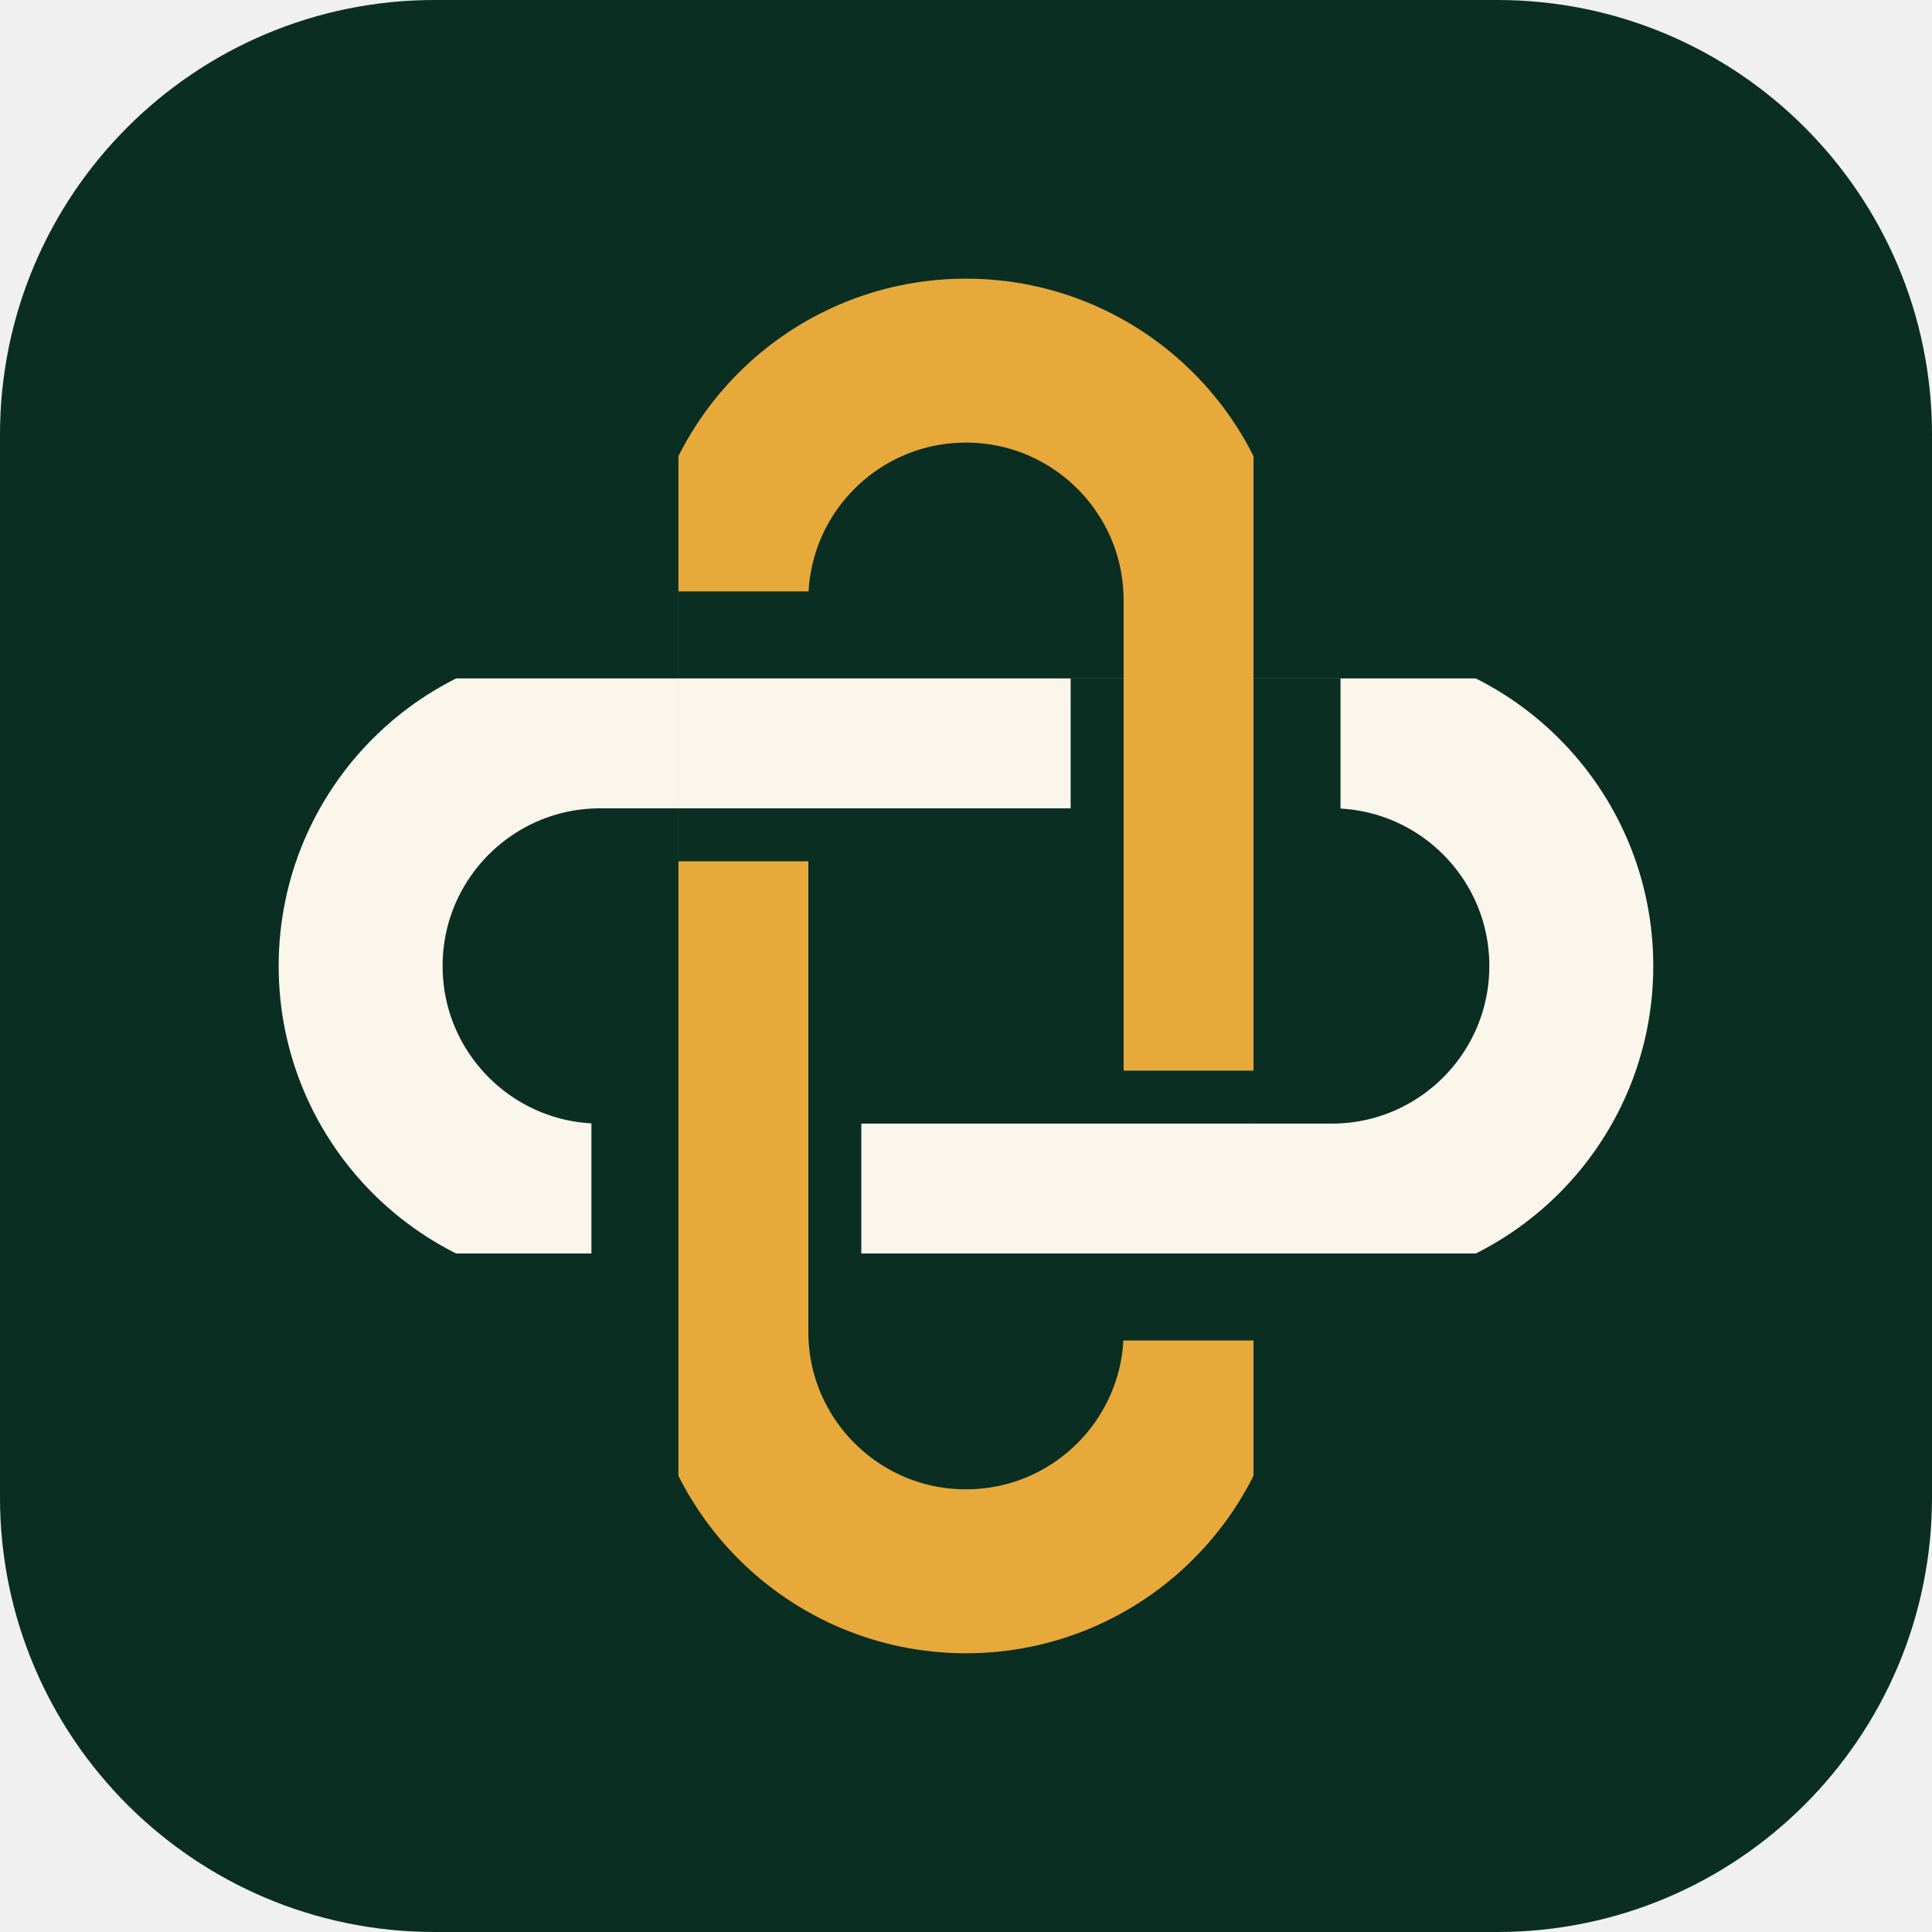
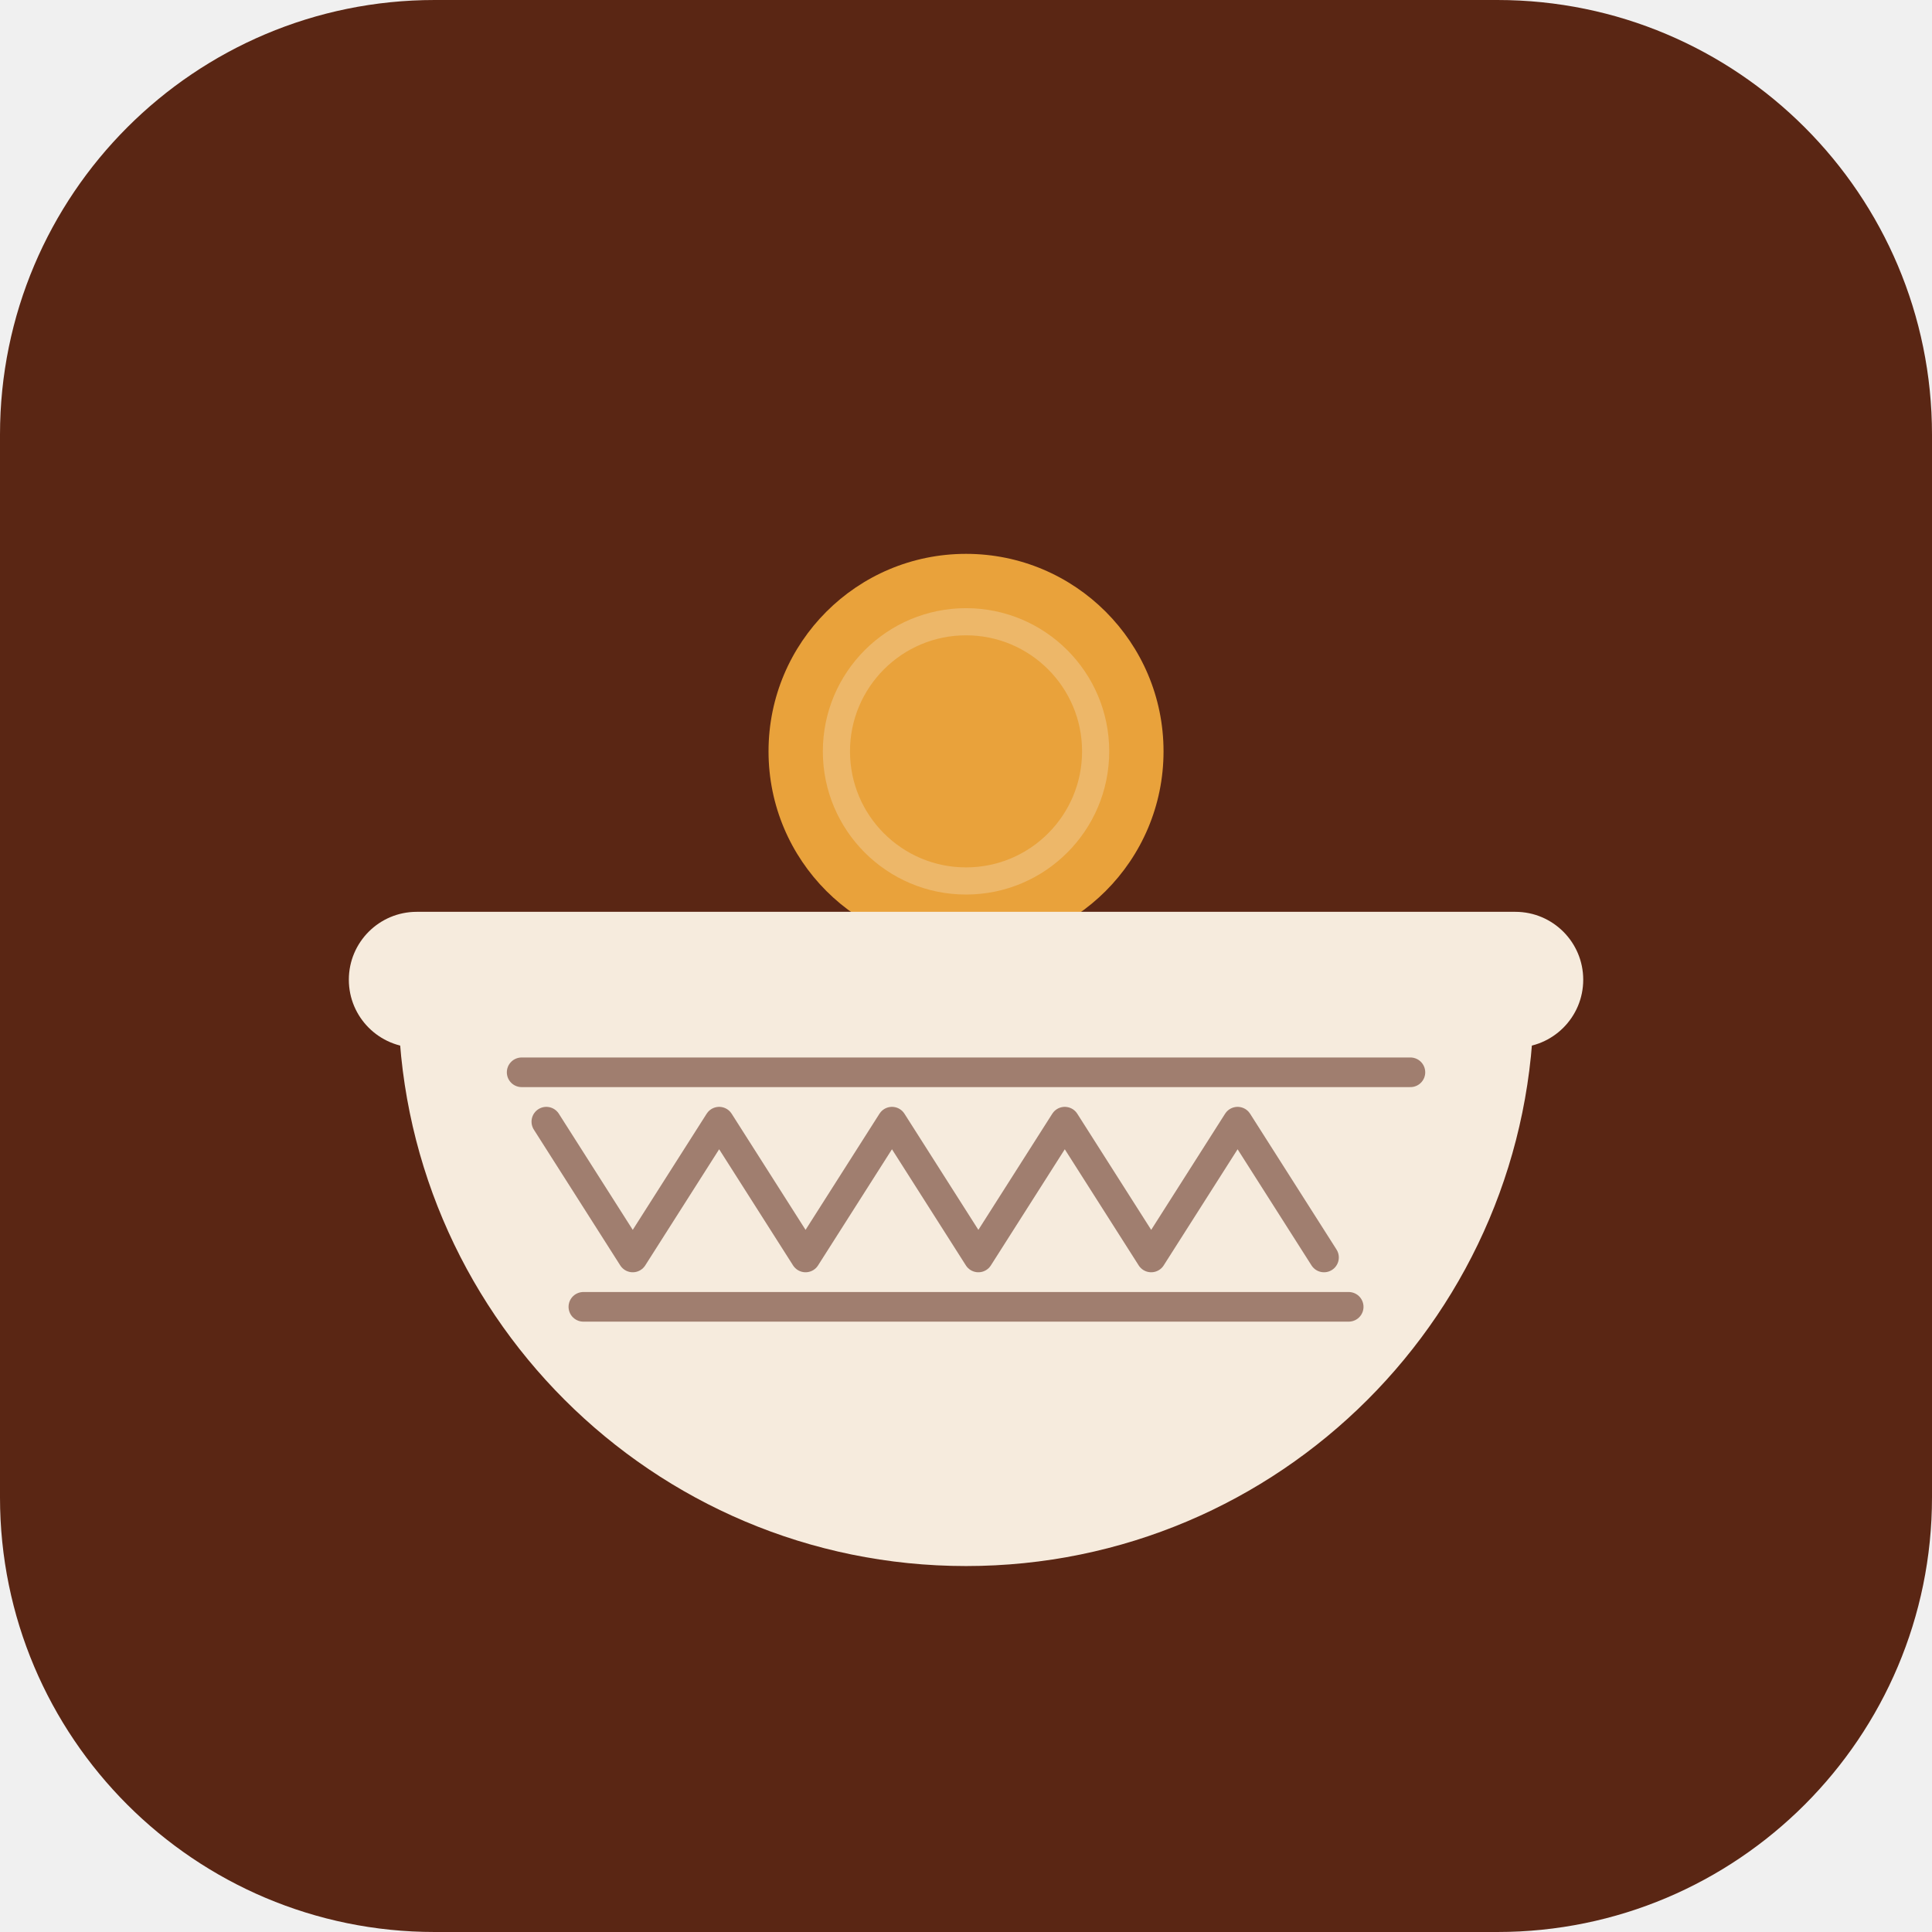
<svg xmlns="http://www.w3.org/2000/svg" viewBox="0 0 120 120" role="img" aria-label="TONTINE+">
-   <rect width="120" height="120" rx="27" fill="#0A2E22" />
-   <g transform="translate(13 13) scale(.7833)">
-     <defs>
-       <clipPath id="zvc">
-         <rect x="67.3" y="29.3" width="23.4" height="23.4" />
-         <rect x="29.3" y="67.3" width="23.4" height="23.4" />
-       </clipPath>
-       <clipPath id="zhc">
-         <rect x="29.3" y="29.3" width="23.4" height="23.4" />
-         <rect x="67.3" y="67.3" width="23.4" height="23.4" />
-       </clipPath>
-       <mask id="mhc">
-         <rect width="120" height="120" fill="#fff" />
-         <path d="M41.0 31.0V89.0A19.0 19.0 0 0 0 79.0 89.0V31.0A19.0 19.0 0 0 0 41.0 31.0Z" fill="none" stroke="#000" stroke-width="21.4" clip-path="url(#zvc)" />
-       </mask>
-       <mask id="mvc">
-         <rect width="120" height="120" fill="#fff" />
-         <path d="M31.0 41.0H89.0A19.0 19.0 0 0 1 89.0 79.0H31.0A19.0 19.0 0 0 1 31.0 41.0Z" fill="none" stroke="#000" stroke-width="21.4" clip-path="url(#zhc)" />
-       </mask>
-     </defs>
-     <path d="M31.0 41.0H89.0A19.0 19.0 0 0 1 89.0 79.0H31.0A19.0 19.0 0 0 1 31.0 41.0Z" fill="none" stroke="#FBF6EC" stroke-width="13" mask="url(#mhc)" />
-     <path d="M41.0 31.0V89.0A19.0 19.0 0 0 0 79.0 89.0V31.0A19.0 19.0 0 0 0 41.0 31.0Z" fill="none" stroke="#E8A93B" stroke-width="13" mask="url(#mvc)" />
+   <rect width="120" height="120" rx="27" fill="#5A2614" />
+   <g transform="translate(14 16) scale(.7667)">
+     <circle cx="60" cy="40" r="16" fill="#E9A23B" />
+     <circle cx="60" cy="40" r="10.5" fill="none" stroke="#F6EBDD" stroke-opacity=".28" stroke-width="2.2" />
+     <path d="M14 60H106A46 46 0 0 1 14 60Z" fill="#F6EBDD" />
+     <rect x="10" y="53" width="100" height="11" rx="5.5" fill="#F6EBDD" />
+     <g fill="none" stroke="#5A2614" stroke-opacity=".55" stroke-width="2.4" stroke-linecap="round" stroke-linejoin="round">
+       <path d="M24 66H96" />
+       <polyline points="26,70 33,81 40,70 47,81 54,70 61,81 68,70 75,81 82,70 89,81" />
+       <path d="M29 85H91" />
+     </g>
  </g>
</svg>
